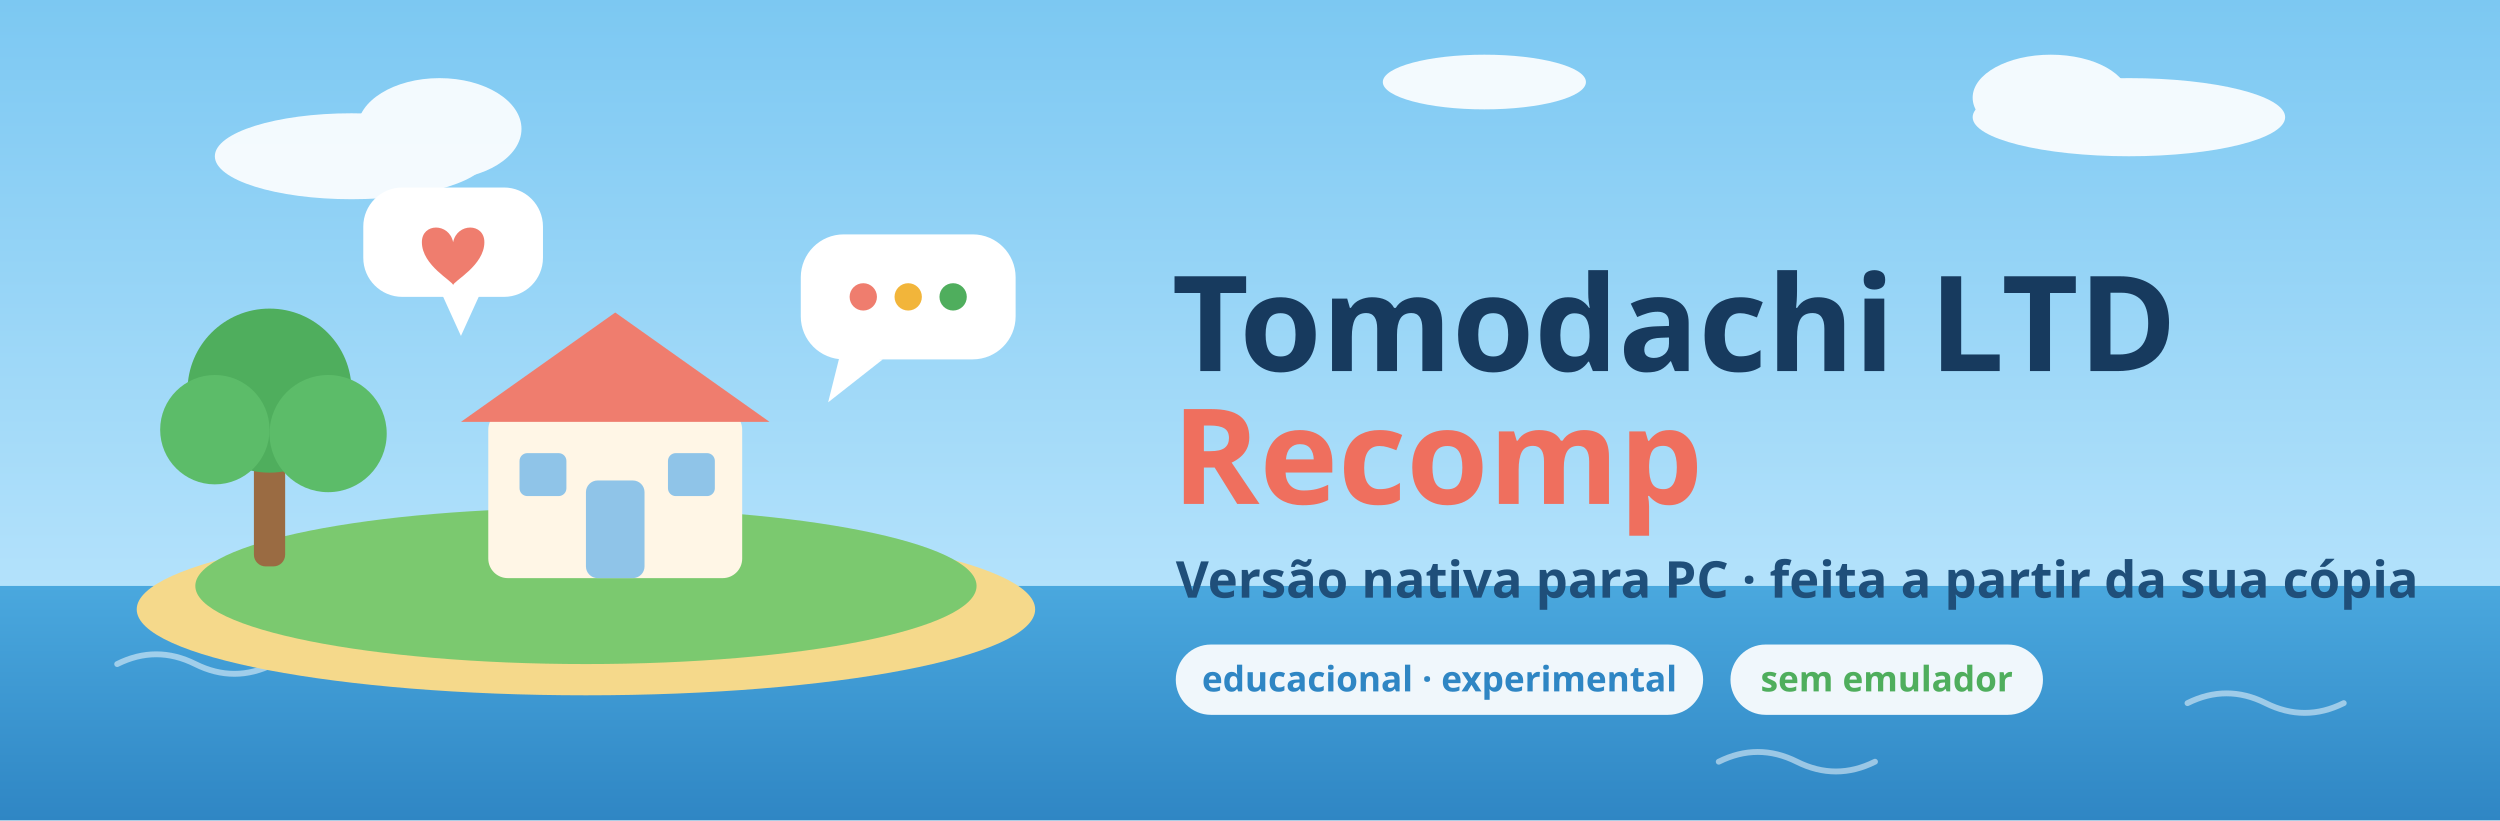
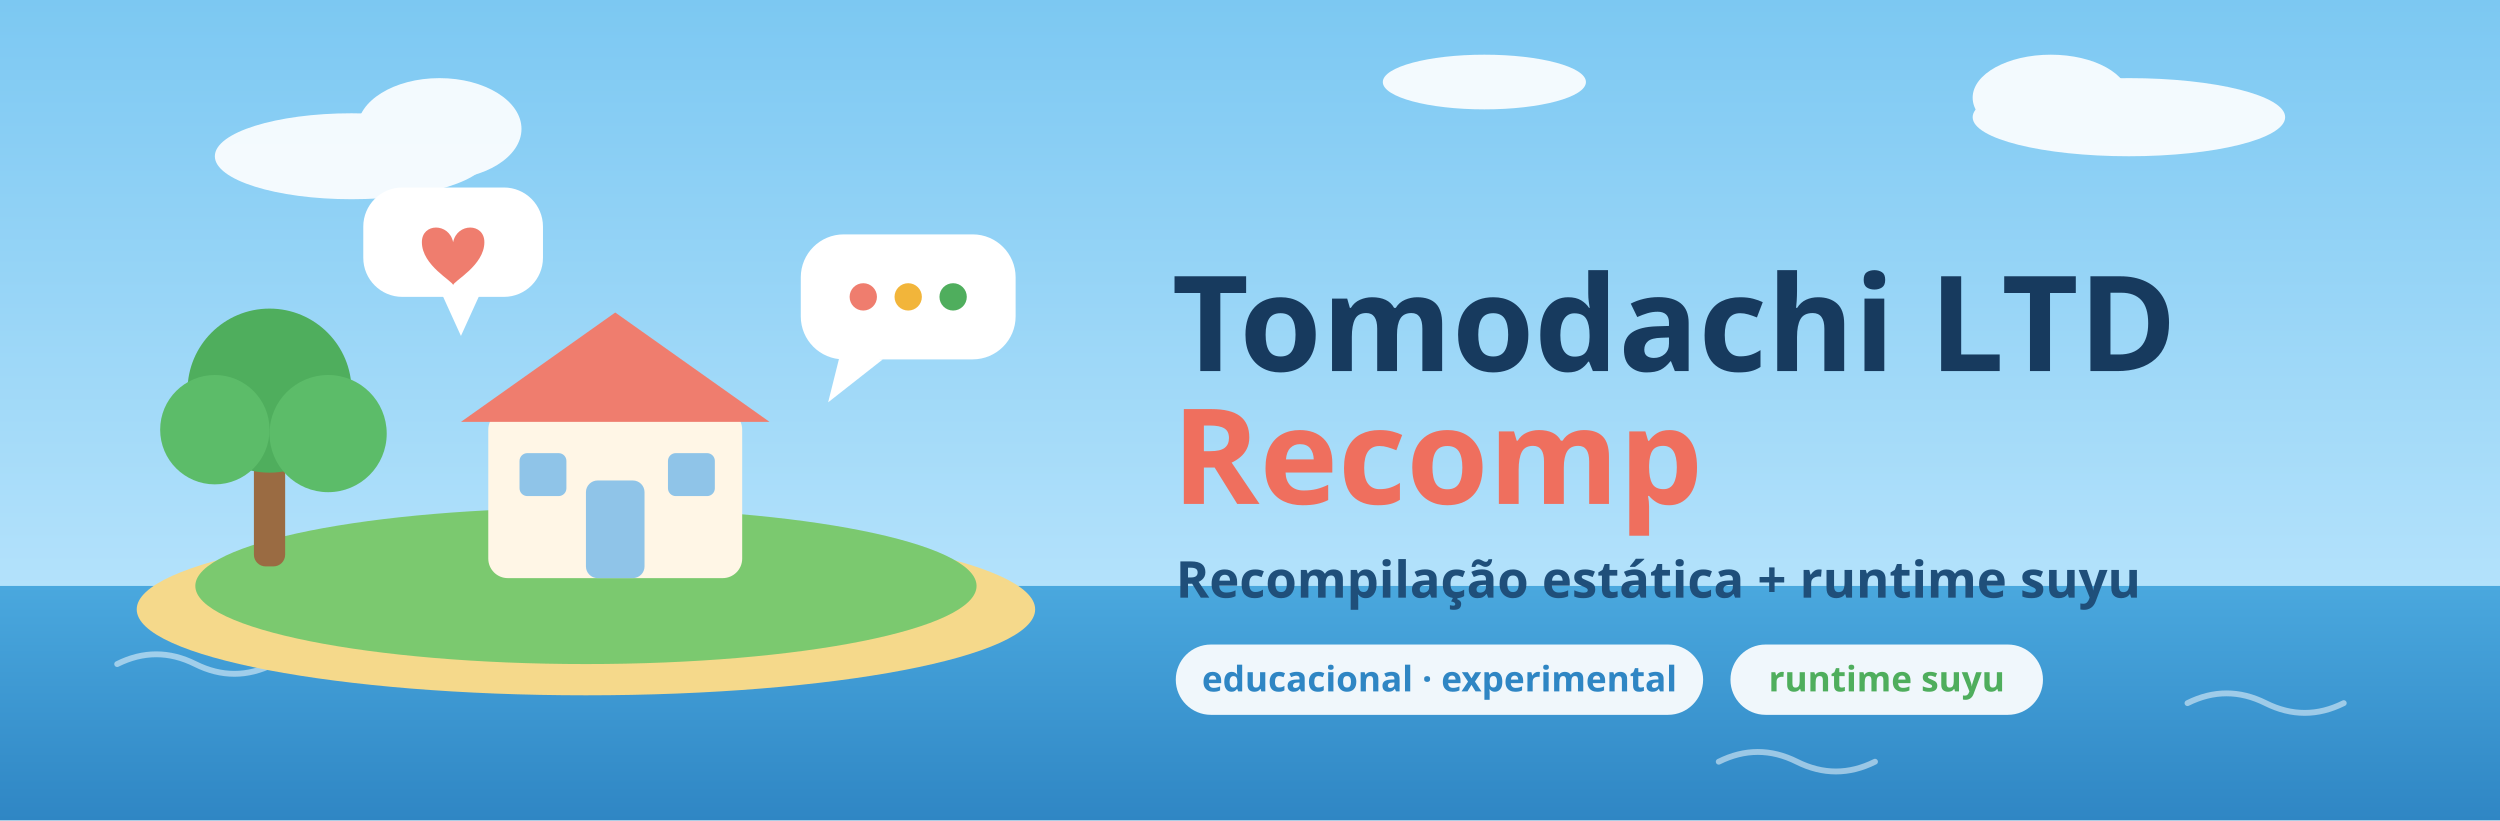
<svg xmlns="http://www.w3.org/2000/svg" viewBox="0 0 1280 420" width="1280" height="420" role="img" aria-labelledby="t d">
  <defs>
    <linearGradient id="sky" x1="0" y1="0" x2="0" y2="1">
      <stop offset="0" stop-color="#7cc8f2" />
      <stop offset="1" stop-color="#c9ecff" />
    </linearGradient>
    <linearGradient id="sea" x1="0" y1="0" x2="0" y2="1">
      <stop offset="0" stop-color="#4aa8de" />
      <stop offset="1" stop-color="#2f86c4" />
    </linearGradient>
  </defs>
  <rect width="1280" height="420" fill="url(#sky)" />
  <g fill="#ffffff" opacity="0.9">
    <ellipse cx="180" cy="80" rx="70" ry="22" />
    <ellipse cx="225" cy="66" rx="42" ry="26" />
    <ellipse cx="1090" cy="60" rx="80" ry="20" />
    <ellipse cx="1050" cy="50" rx="40" ry="22" />
    <ellipse cx="760" cy="42" rx="52" ry="14" />
  </g>
  <rect y="300" width="1280" height="120" fill="url(#sea)" />
  <g stroke="#ffffff" stroke-width="3" stroke-linecap="round" opacity="0.5" fill="none">
    <path d="M60 340 q20 -10 40 0 t40 0" />
    <path d="M1120 360 q20 -10 40 0 t40 0" />
    <path d="M880 390 q20 -10 40 0 t40 0" />
  </g>
  <ellipse cx="300" cy="312" rx="230" ry="44" fill="#f5d98b" />
  <ellipse cx="300" cy="300" rx="200" ry="40" fill="#7bc96f" />
  <rect x="130" y="210" width="16" height="80" rx="6" fill="#9a6b42" />
  <circle cx="138" cy="200" r="42" fill="#4fae5d" />
  <circle cx="110" cy="220" r="28" fill="#5cbc69" />
  <circle cx="168" cy="222" r="30" fill="#5cbc69" />
  <rect x="250" y="210" width="130" height="86" rx="10" fill="#fff6e6" />
  <path d="M236 216 L315 160 L394 216 Z" fill="#ef7d6e" />
  <rect x="300" y="246" width="30" height="50" rx="6" fill="#8fc4e8" />
  <rect x="266" y="232" width="24" height="22" rx="4" fill="#8fc4e8" />
  <rect x="342" y="232" width="24" height="22" rx="4" fill="#8fc4e8" />
  <g>
    <rect x="410" y="120" width="110" height="64" rx="22" fill="#ffffff" />
    <path d="M430 182 L424 206 L452 184 Z" fill="#ffffff" />
    <circle cx="442" cy="152" r="7" fill="#ef7d6e" />
    <circle cx="465" cy="152" r="7" fill="#f2b53a" />
    <circle cx="488" cy="152" r="7" fill="#4fae5d" />
    <rect x="186" y="96" width="92" height="56" rx="20" fill="#ffffff" />
    <path d="M226 150 L236 172 L246 150 Z" fill="#ffffff" />
    <path d="M216 124 c0 -10 14 -10 16 0 c2 -10 16 -10 16 0 c0 12 -16 20 -16 22 c0 -2 -16 -10 -16 -22 z" fill="#ef7d6e" />
  </g>
  <g font-family="'Nunito','Trebuchet MS','Segoe UI',sans-serif" fill="#173a5e">
    <text x="600" y="190" font-size="68" font-weight="800">Tomodachi LTD</text>
    <text x="600" y="258" font-size="68" font-weight="800" fill="#ef6f5e">Recomp</text>
-     <text x="602" y="306" font-size="26" font-weight="600" fill="#1f4f7a">Versão nativa para PC · feita a partir da sua cópia</text>
+     <text x="602" y="306" font-size="26" font-weight="600" fill="#1f4f7a">Recompilação estática + runtime suyu</text>
  </g>
  <g font-family="'Nunito','Trebuchet MS','Segoe UI',sans-serif" font-size="18" font-weight="700">
    <rect x="602" y="330" width="270" height="36" rx="18" fill="#ffffff" opacity="0.92" />
    <text x="737" y="354" text-anchor="middle" fill="#2f86c4">educacional · experimental</text>
    <rect x="886" y="330" width="160" height="36" rx="18" fill="#ffffff" opacity="0.92" />
-     <text x="966" y="354" text-anchor="middle" fill="#4fae5d">sem emulador</text>
+     <text x="966" y="354" text-anchor="middle" fill="#4fae5d">runtime suyu</text>
  </g>
</svg>
